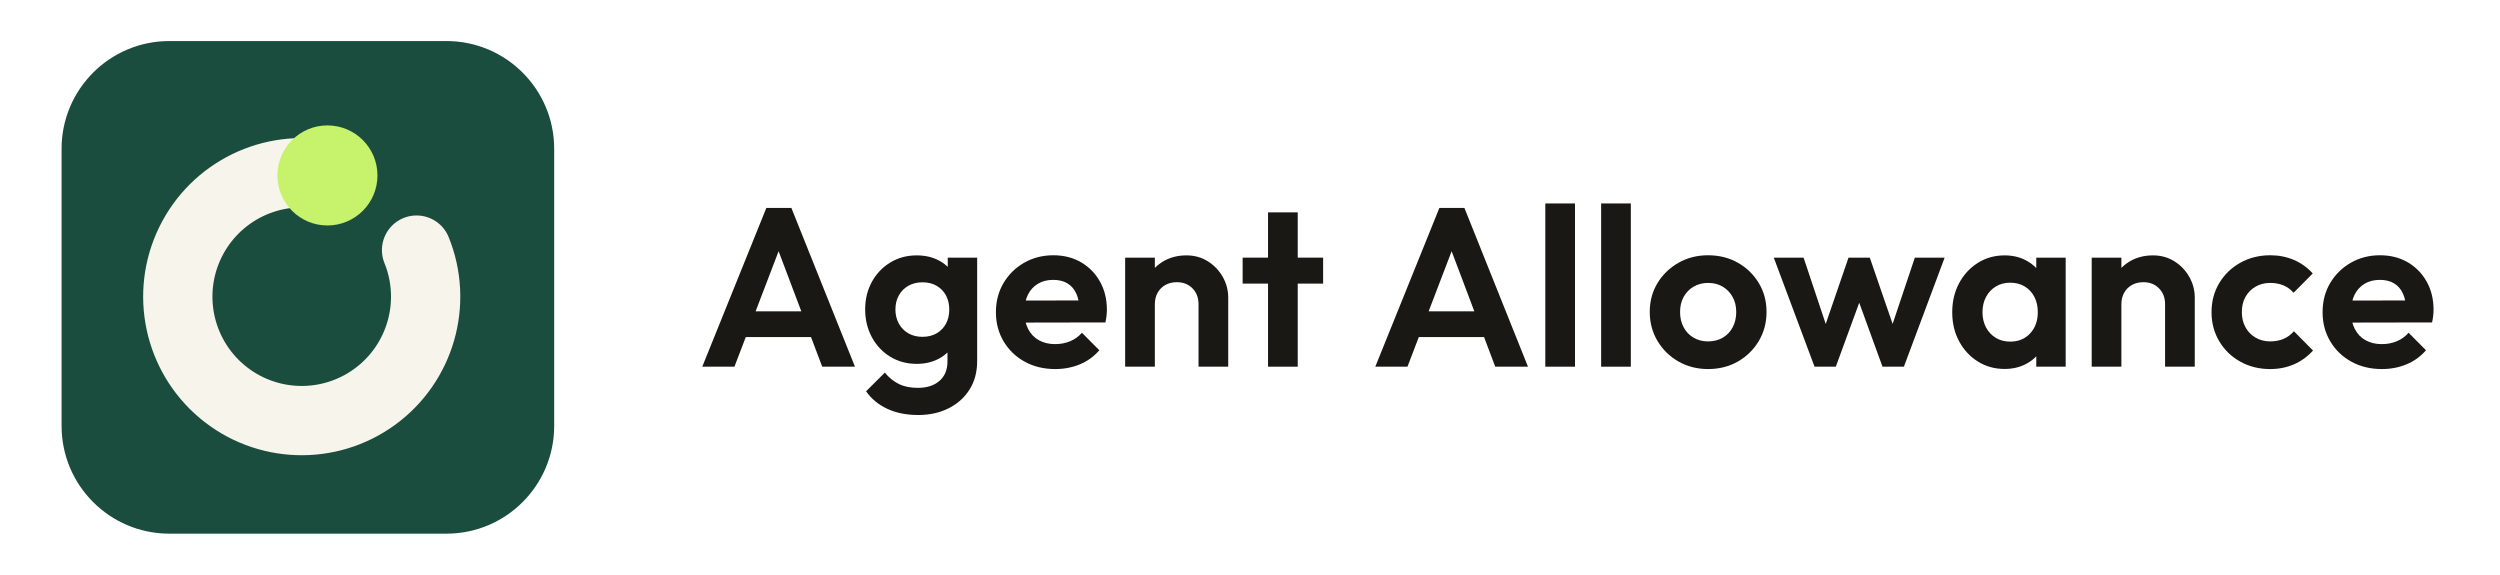
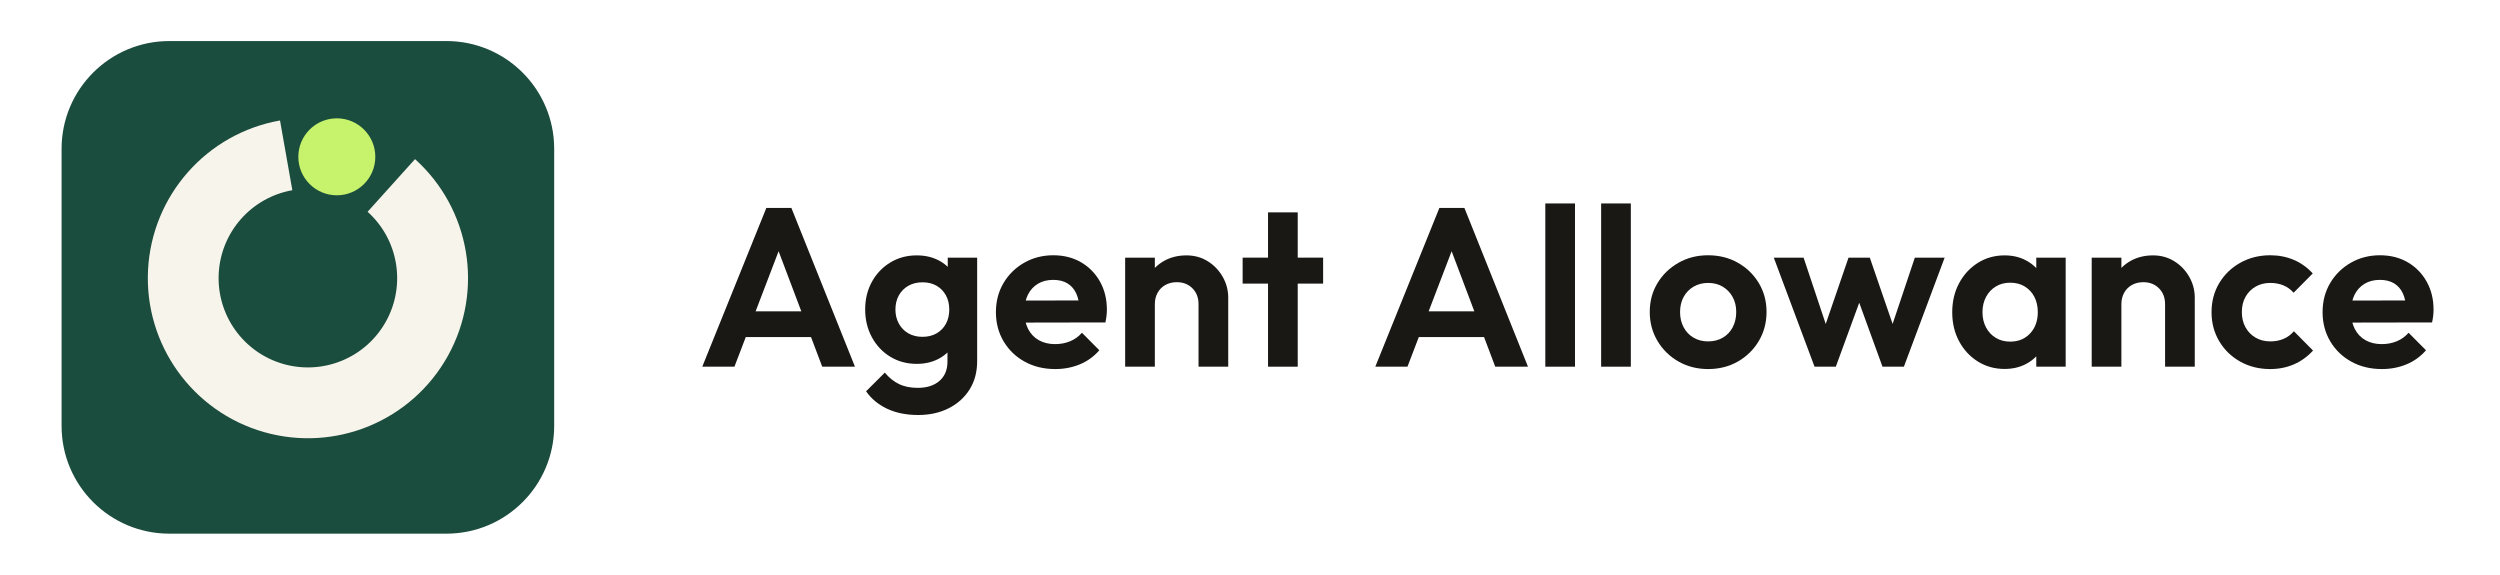
<svg xmlns="http://www.w3.org/2000/svg" viewBox="0 0 243.6 56" role="img" aria-label="Agent Allowance">
  <svg x="6" y="4.0" width="48" height="48" viewBox="0 0 32 32">
    <rect width="32" height="32" rx="7" fill="#1B4D3E" />
-     <path d="M 23.06 13.58 A 8.05 8.05 0 1 1 17.27 8.73" fill="none" stroke="#F7F4EC" stroke-width="4.5" stroke-linecap="round" />
-     <circle cx="17.27" cy="8.73" r="3.25" fill="#C6F36B" />
+     <path d="M 22.96 7.67 A 10.40 10.40 0 1 1 14.19 5.16 L 14.99 9.69 A 5.80 5.80 0 1 0 19.88 11.09 Z" fill="#F7F4EC" />
+     <circle cx="17.88" cy="7.52" r="2.5" fill="#C6F36B" />
  </svg>
  <g fill="#1A1814" transform="translate(68.0 35.73)">
    <path d="M19.5 0 303.25 703H414.25L695.75 0H550.75L333 576.5H382.5L162 0ZM170 131.25V245.25H547.75V131.25Z" transform="translate(0.00 0) scale(0.022 -0.022)" />
    <path d="M260.25 -214Q182.5 -214 123.75 -186.5Q65 -159 30 -109L113 -26.25Q140.5 -59.5 175.25 -76.625Q210 -93.75 259 -93.75Q319.75 -93.75 355.125 -62.875Q390.5 -32 390.5 22.5V143.5L412.75 249.5L391.75 356V483H522V24.5Q522 -47.5 488.5 -100.875Q455 -154.25 396.0 -184.125Q337 -214 260.25 -214ZM254.25 12.5Q189 12.5 137.125 44.125Q85.25 75.75 55.625 130.75Q26 185.75 26 253.5Q26 321.5 55.625 375.625Q85.25 429.75 137.125 461.375Q189 493 254.25 493Q307.75 493 349.125 472.125Q390.5 451.25 414.625 414.375Q438.75 377.5 440.5 328.5V177Q438.75 128.75 414.25 91.5Q389.75 54.25 348.375 33.375Q307 12.5 254.25 12.5ZM279.75 132.25Q315.75 132.25 342.5 147.75Q369.25 163.25 383.875 190.375Q398.5 217.5 398.5 253Q398.5 288.5 383.875 315.625Q369.25 342.75 342.625 358.25Q316 373.75 280 373.75Q244.25 373.75 217.125 358.25Q190 342.75 175.0 315.5Q160 288.25 160 253Q160 218.75 175.0 191.125Q190 163.5 217.0 147.875Q244 132.25 279.75 132.25Z" transform="translate(15.73 0) scale(0.022 -0.022)" />
    <path d="M288.75 -10.5Q213.25 -10.5 153.875 22.0Q94.5 54.5 60.25 111.875Q26 169.25 26 241.5Q26 313.5 59.625 370.375Q93.25 427.25 151.125 460.375Q209 493.5 280.25 493.5Q349.75 493.5 403.125 462.375Q456.5 431.25 487.0 376.75Q517.5 322.25 517.5 252.5Q517.5 239.75 516.0 226.25Q514.5 212.75 511 196L104.5 195.25V292.75L450 293.5L396.5 253.25Q395 296.25 381.375 325.125Q367.75 354 342.375 369.25Q317 384.5 279.75 384.5Q240.75 384.5 212.0 367.25Q183.25 350 167.625 318.625Q152 287.25 152 243.5Q152 199.5 168.625 167.125Q185.25 134.75 216.0 117.375Q246.75 100 288 100Q324.5 100 354.75 112.625Q385 125.25 407 150.25L484 72.75Q448.5 31.5 398.0 10.5Q347.5 -10.5 288.75 -10.5Z" transform="translate(28.47 0) scale(0.022 -0.022)" />
    <path d="M382.5 0V276.75Q382.5 320 355.5 347.125Q328.5 374.25 286.434 374.25Q257.809 374.25 235.779 362.0Q213.75 349.75 201.375 327.625Q189 305.5 189 276.75L137.75 303.25Q137.75 359.5 162.375 402.125Q187 444.75 230.422 468.875Q273.844 493 328.797 493Q382.25 493 424.125 466.5Q466 440 490.0 397.25Q514 354.5 514 306V0ZM57.5 0V483H189V0Z" transform="translate(40.37 0) scale(0.022 -0.022)" />
    <path d="M128.5 0V683.5H260V0ZM16 368V483H372.5V368Z" transform="translate(52.73 0) scale(0.022 -0.022)" />
    <path d="M19.5 0 303.25 703H414.25L695.75 0H550.75L333 576.5H382.5L162 0ZM170 131.25V245.25H547.75V131.25Z" transform="translate(65.58 0) scale(0.022 -0.022)" />
    <path d="M57.5 0V723H189V0Z" transform="translate(81.31 0) scale(0.022 -0.022)" />
    <path d="M57.5 0V723H189V0Z" transform="translate(86.75 0) scale(0.022 -0.022)" />
    <path d="M284.5 -10.5Q211.75 -10.5 153.125 23.0Q94.5 56.5 60.25 114.0Q26 171.5 26 242.5Q26 313.5 60.125 370.0Q94.25 426.5 152.875 460.0Q211.5 493.5 284.25 493.5Q357.75 493.5 416.25 460.375Q474.75 427.25 509.0 370.375Q543.25 313.5 543.25 242.5Q543.25 171.5 509.125 114.0Q475 56.5 416.5 23.0Q358 -10.5 284.5 -10.5ZM284.25 112Q321.25 112 349.5 128.5Q377.75 145 393.375 174.625Q409 204.25 409 242.25Q409 280.25 392.875 309.125Q376.75 338 349.0 354.5Q321.25 371 284.25 371Q248.25 371 220.0 354.375Q191.75 337.75 176.0 308.875Q160.25 280 160.25 242Q160.25 204.25 176.0 174.625Q191.75 145 220.0 128.5Q248.25 112 284.25 112Z" transform="translate(92.18 0) scale(0.022 -0.022)" />
    <path d="M186.75 0 6.25 483H138.25L255.5 131.75L216.25 130.75L337.25 483H431.5L552.75 130.75L513.25 131.75L631 483H763L582.5 0H487.75L366.25 334H403.25L281 0Z" transform="translate(104.70 0) scale(0.022 -0.022)" />
    <path d="M259.5 -10Q193.5 -10 140.875 23.0Q88.25 56 57.875 112.75Q27.5 169.5 27.5 240.75Q27.5 312.75 57.875 369.625Q88.25 426.5 140.875 459.75Q193.5 493 259.5 493Q311.5 493 352.5 471.75Q393.5 450.5 418.375 413.25Q443.25 376 445 328.5V154.5Q443.25 107 418.75 69.75Q394.25 32.5 352.875 11.25Q311.5 -10 259.5 -10ZM284 111Q339 111 372.75 147.625Q406.5 184.25 406.5 241.5Q406.5 280 391.25 309.375Q376 338.75 348.5 355.375Q321 372 284.25 372Q248.25 372 220.75 355.375Q193.25 338.75 177.375 309.25Q161.5 279.75 161.5 241.5Q161.5 203.25 177.25 173.75Q193 144.25 220.625 127.625Q248.25 111 284 111ZM399.75 0V129.75L420.75 247.5L399.75 364.25V483H530V0Z" transform="translate(121.62 0) scale(0.022 -0.022)" />
    <path d="M382.5 0V276.75Q382.5 320 355.5 347.125Q328.5 374.25 286.434 374.25Q257.809 374.25 235.779 362.0Q213.75 349.75 201.375 327.625Q189 305.5 189 276.75L137.75 303.25Q137.75 359.5 162.375 402.125Q187 444.75 230.422 468.875Q273.844 493 328.797 493Q382.25 493 424.125 466.5Q466 440 490.0 397.25Q514 354.5 514 306V0ZM57.5 0V483H189V0Z" transform="translate(134.55 0) scale(0.022 -0.022)" />
    <path d="M285.5 -10.5Q212.25 -10.5 153.125 22.5Q94 55.5 60.0 112.875Q26 170.25 26 241.25Q26 313.25 60.125 370.25Q94.25 427.25 153.5 460.375Q212.75 493.5 286.25 493.5Q342.75 493.5 390.75 472.875Q438.75 452.25 474.25 413L389.5 327.5Q370.5 349.25 344.375 360.125Q318.25 371 286.25 371Q249.5 371 221.0 354.5Q192.5 338 176.375 309.25Q160.25 280.5 160.25 241.75Q160.25 203.75 176.375 174.5Q192.5 145.25 221.125 128.625Q249.75 112 286.25 112Q319 112 345.375 123.375Q371.75 134.75 390.75 157L475.5 71.5Q439.25 31.5 391.125 10.5Q343 -10.5 285.5 -10.5Z" transform="translate(146.92 0) scale(0.022 -0.022)" />
    <path d="M288.75 -10.5Q213.25 -10.5 153.875 22.0Q94.5 54.5 60.25 111.875Q26 169.25 26 241.5Q26 313.5 59.625 370.375Q93.25 427.25 151.125 460.375Q209 493.5 280.25 493.5Q349.75 493.5 403.125 462.375Q456.5 431.25 487.0 376.75Q517.5 322.25 517.5 252.5Q517.5 239.75 516.0 226.25Q514.5 212.75 511 196L104.5 195.25V292.75L450 293.5L396.5 253.25Q395 296.25 381.375 325.125Q367.75 354 342.375 369.25Q317 384.5 279.75 384.5Q240.75 384.5 212.0 367.25Q183.25 350 167.625 318.625Q152 287.25 152 243.5Q152 199.5 168.625 167.125Q185.25 134.75 216.0 117.375Q246.75 100 288 100Q324.5 100 354.75 112.625Q385 125.25 407 150.25L484 72.75Q448.5 31.5 398.0 10.5Q347.5 -10.5 288.75 -10.5Z" transform="translate(157.74 0) scale(0.022 -0.022)" />
  </g>
</svg>
